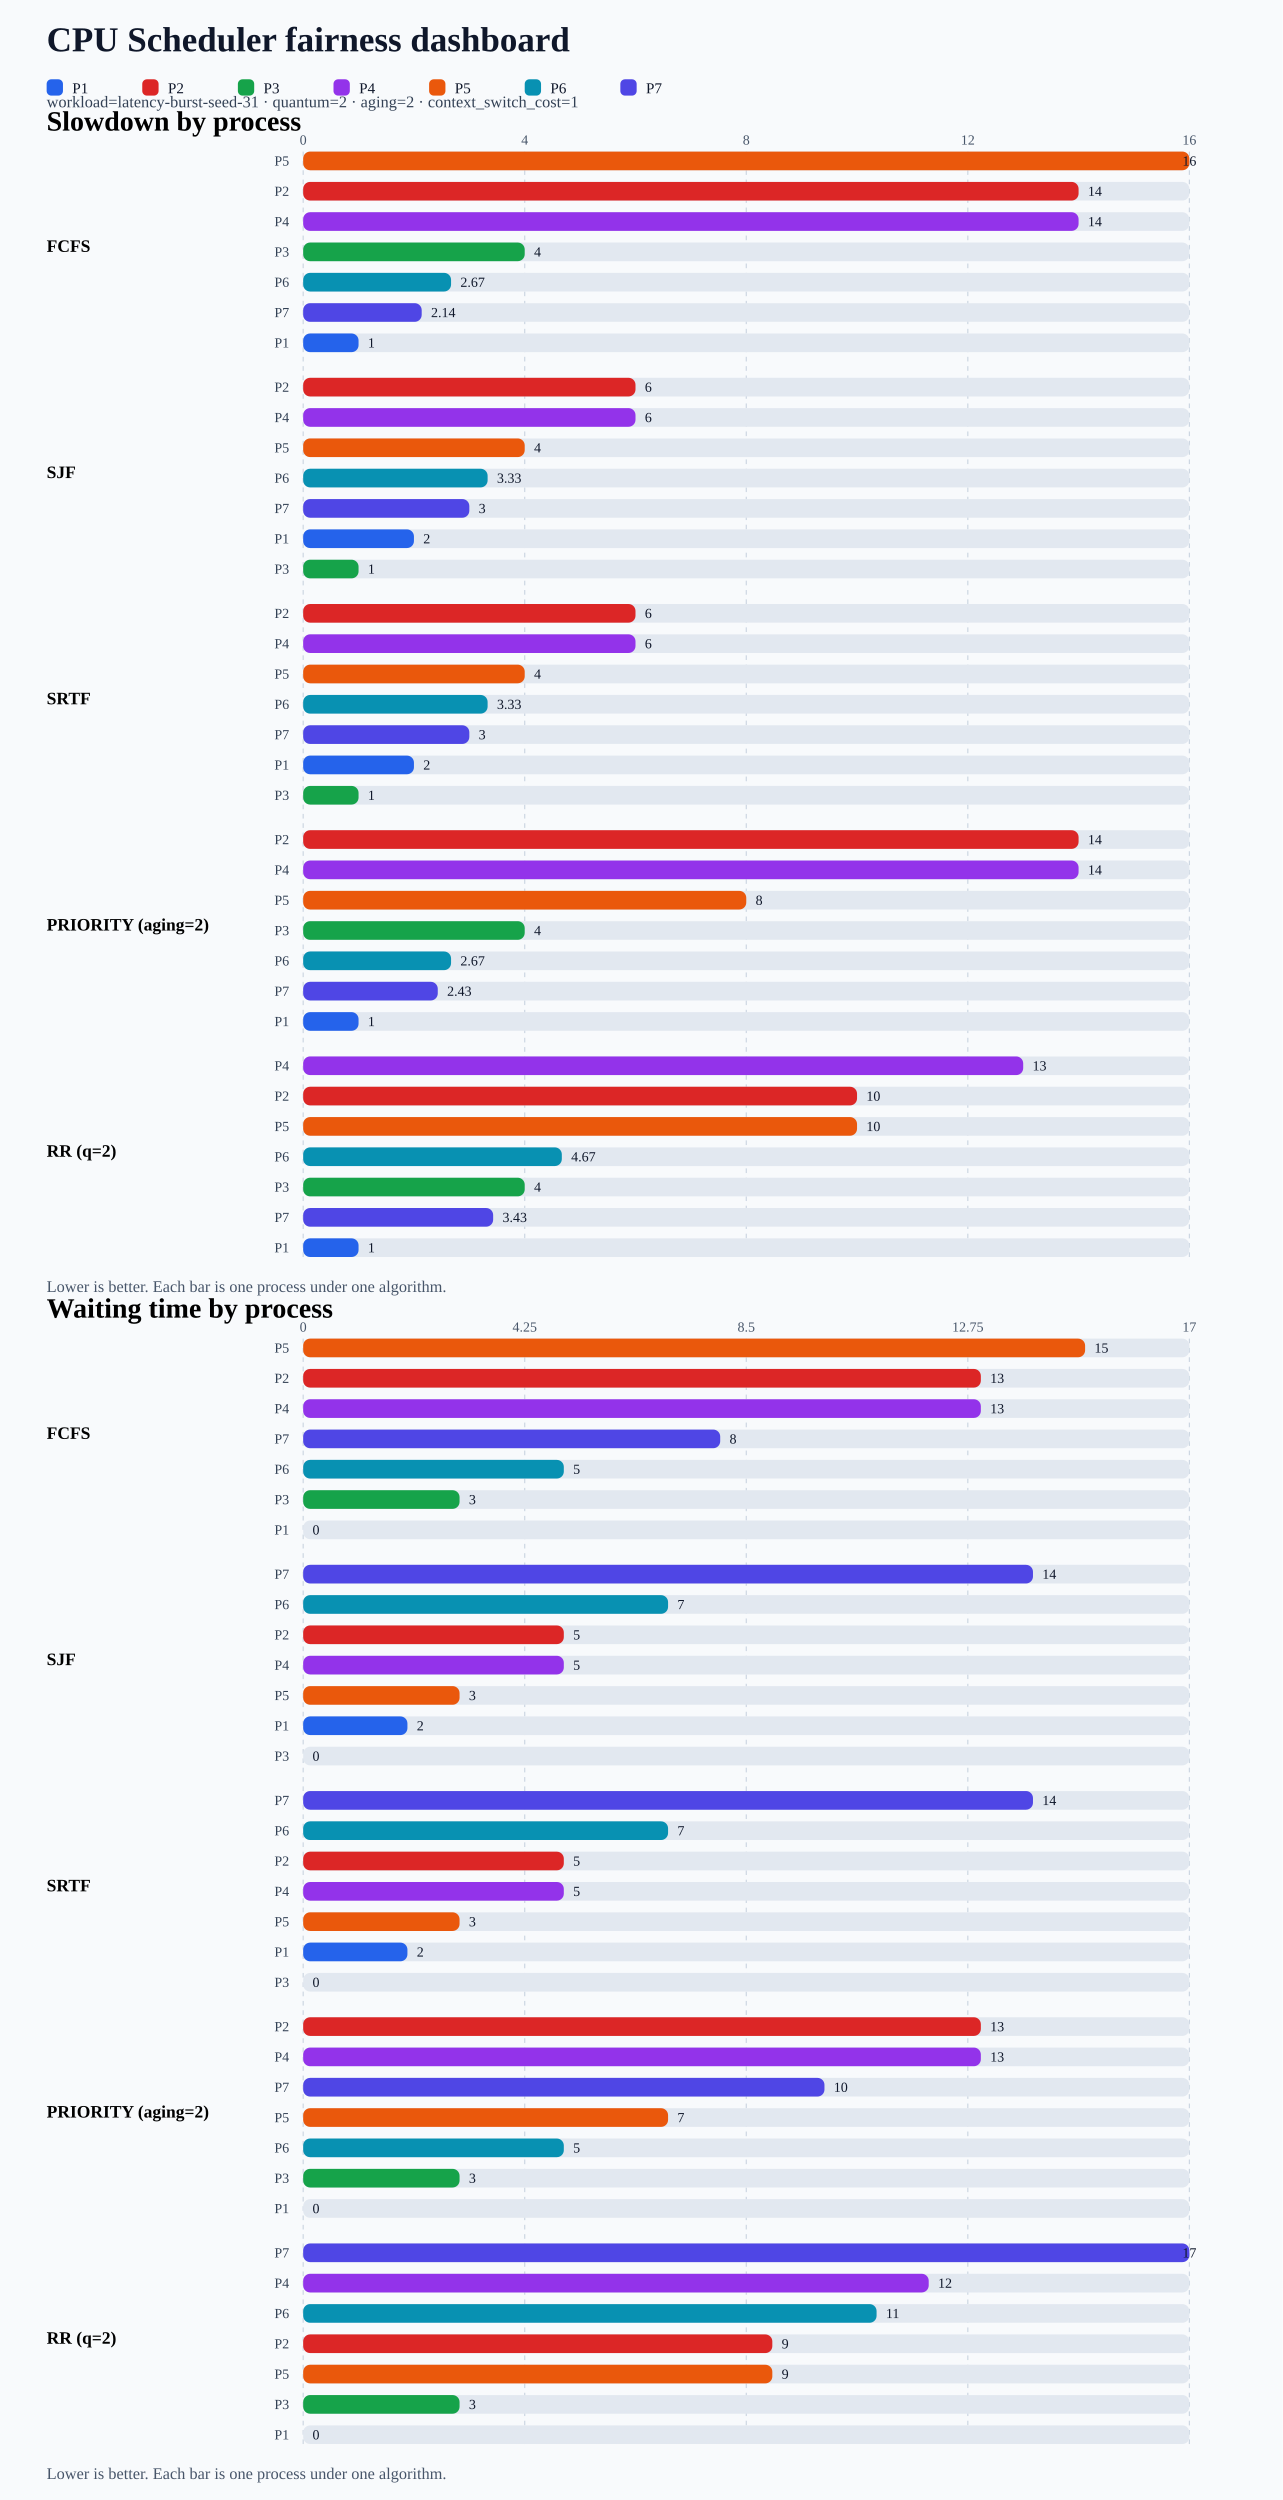
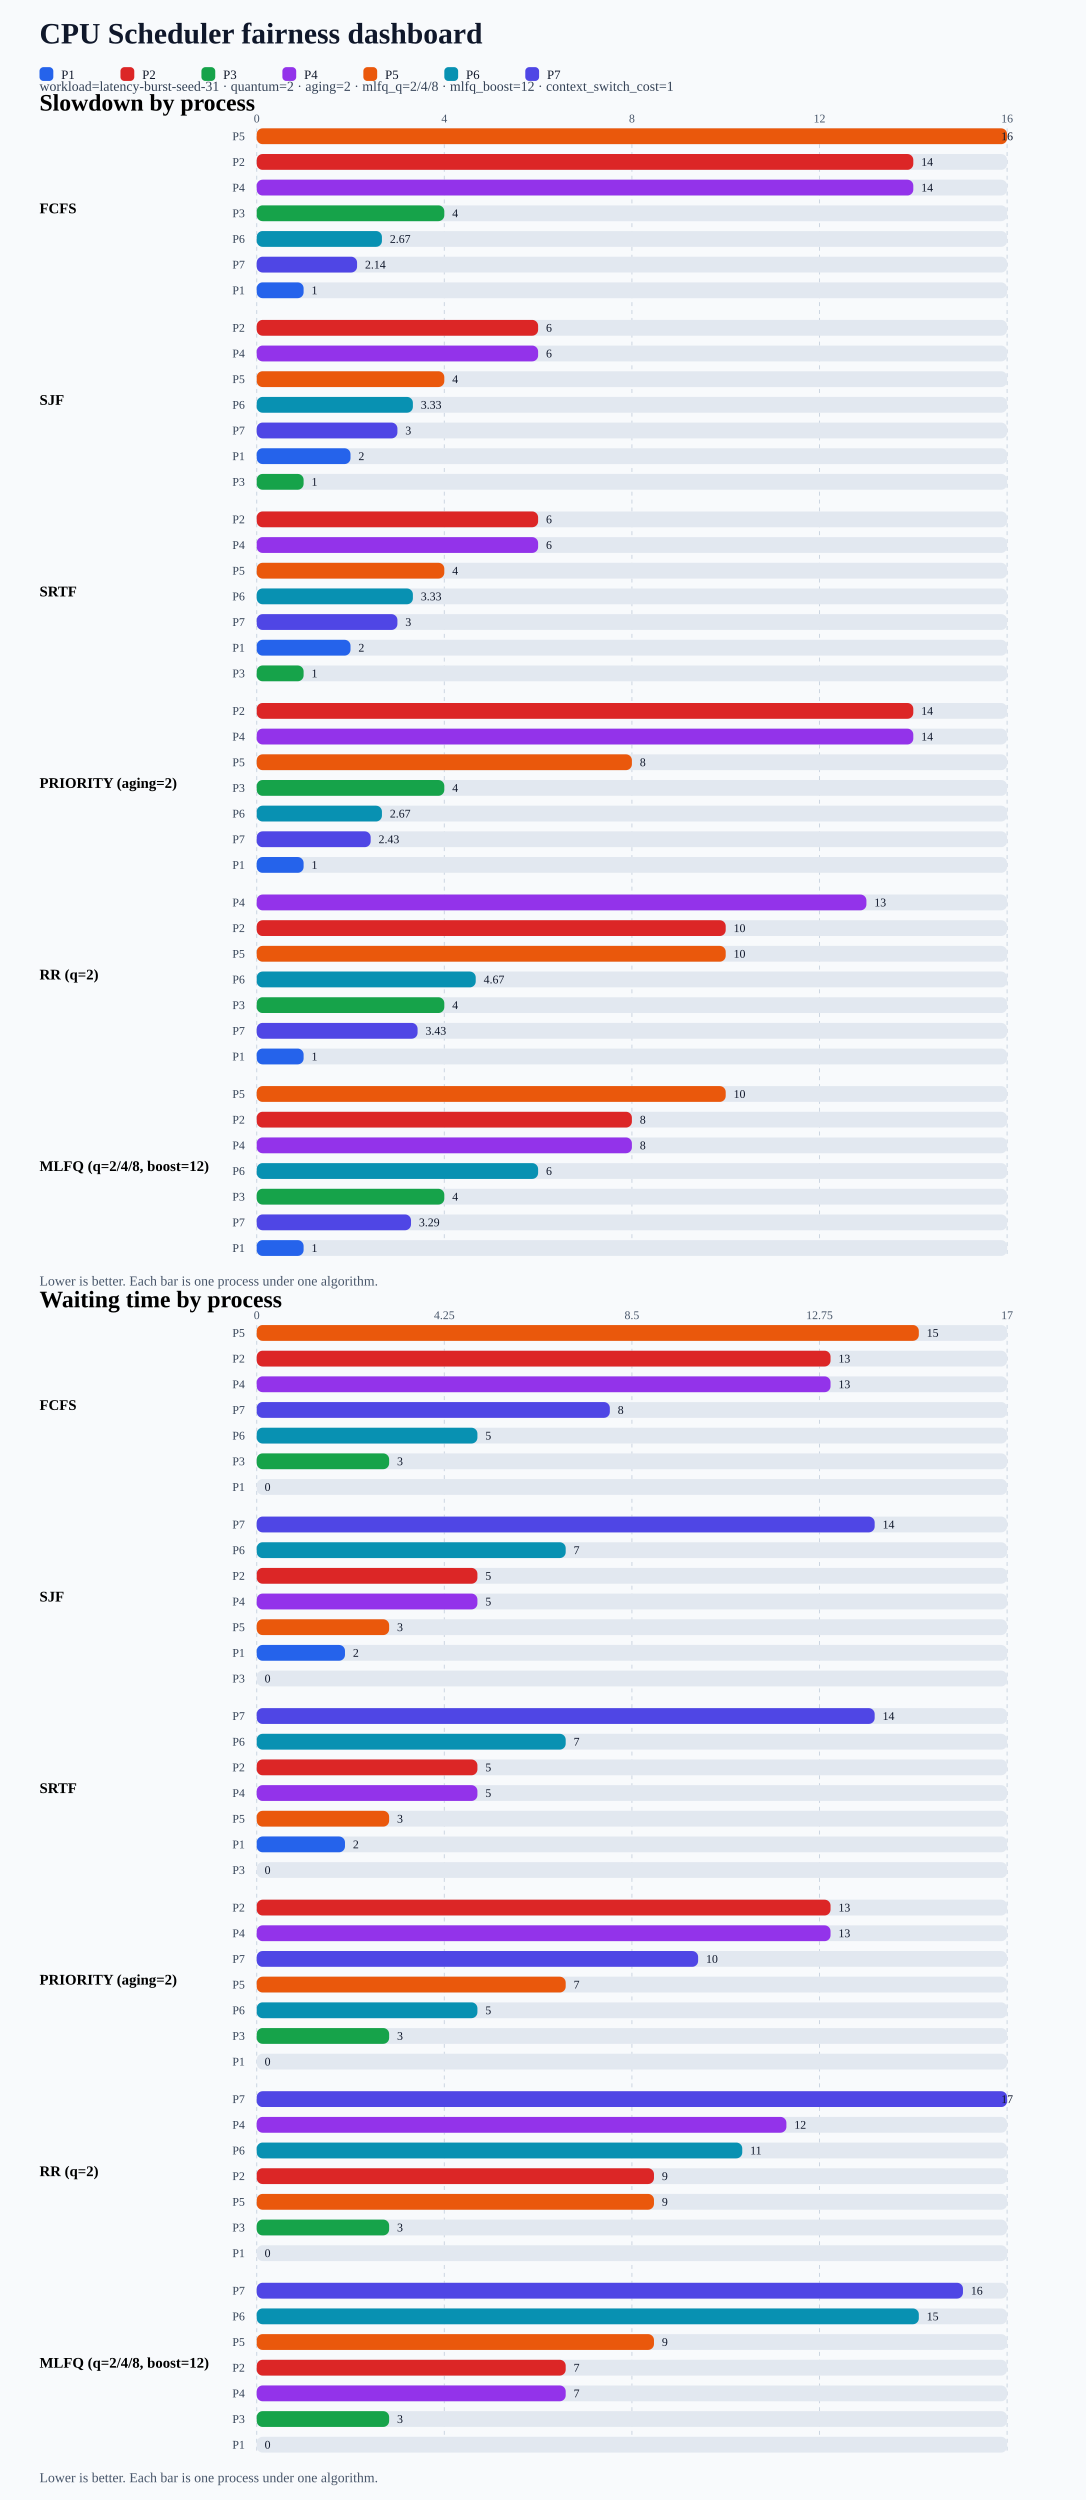
- <svg xmlns="http://www.w3.org/2000/svg" width="1100" height="2144" viewBox="0 0 1100 2144" role="img" aria-labelledby="title desc">
+ <svg xmlns="http://www.w3.org/2000/svg" width="1100" height="2532" viewBox="0 0 1100 2532" role="img" aria-labelledby="title desc">
  <rect width="100%" height="100%" fill="#f8fafc" />
  <text x="40" y="44" font-size="30" font-weight="700" fill="#0f172a">CPU Scheduler fairness dashboard</text>
-   <text x="40" y="92" font-size="14" fill="#334155">workload=latency-burst-seed-31 · quantum=2 · aging=2 · context_switch_cost=1</text>
+   <text x="40" y="92" font-size="14" fill="#334155">workload=latency-burst-seed-31 · quantum=2 · aging=2 · mlfq_q=2/4/8 · mlfq_boost=12 · context_switch_cost=1</text>
  <rect x="40" y="68" width="14" height="14" rx="4" fill="#2563eb" />
  <text x="62" y="80" font-size="13" fill="#0f172a">P1</text>
  <rect x="122" y="68" width="14" height="14" rx="4" fill="#dc2626" />
  <text x="144" y="80" font-size="13" fill="#0f172a">P2</text>
  <rect x="204" y="68" width="14" height="14" rx="4" fill="#16a34a" />
  <text x="226" y="80" font-size="13" fill="#0f172a">P3</text>
  <rect x="286" y="68" width="14" height="14" rx="4" fill="#9333ea" />
  <text x="308" y="80" font-size="13" fill="#0f172a">P4</text>
  <rect x="368" y="68" width="14" height="14" rx="4" fill="#ea580c" />
  <text x="390" y="80" font-size="13" fill="#0f172a">P5</text>
  <rect x="450" y="68" width="14" height="14" rx="4" fill="#0891b2" />
  <text x="472" y="80" font-size="13" fill="#0f172a">P6</text>
  <rect x="532" y="68" width="14" height="14" rx="4" fill="#4f46e5" />
  <text x="554" y="80" font-size="13" fill="#0f172a">P7</text>
  <text x="40" y="112" font-size="24" font-weight="700">Slowdown by process</text>
-   <text x="40" y="1108" font-size="14" fill="#475569">Lower is better. Each bar is one process under one algorithm.</text>
-   <line x1="260.00" y1="130" x2="260.00" y2="1078" stroke="#cbd5e1" stroke-dasharray="4 4" />
+   <text x="40" y="1302" font-size="14" fill="#475569">Lower is better. Each bar is one process under one algorithm.</text>
+   <line x1="260.00" y1="130" x2="260.00" y2="1272" stroke="#cbd5e1" stroke-dasharray="4 4" />
  <text x="260.00" y="124" text-anchor="middle" font-size="12" fill="#475569">0</text>
-   <line x1="450.00" y1="130" x2="450.00" y2="1078" stroke="#cbd5e1" stroke-dasharray="4 4" />
+   <line x1="450.00" y1="130" x2="450.00" y2="1272" stroke="#cbd5e1" stroke-dasharray="4 4" />
  <text x="450.00" y="124" text-anchor="middle" font-size="12" fill="#475569">4</text>
-   <line x1="640.00" y1="130" x2="640.00" y2="1078" stroke="#cbd5e1" stroke-dasharray="4 4" />
+   <line x1="640.00" y1="130" x2="640.00" y2="1272" stroke="#cbd5e1" stroke-dasharray="4 4" />
  <text x="640.00" y="124" text-anchor="middle" font-size="12" fill="#475569">8</text>
-   <line x1="830.00" y1="130" x2="830.00" y2="1078" stroke="#cbd5e1" stroke-dasharray="4 4" />
+   <line x1="830.00" y1="130" x2="830.00" y2="1272" stroke="#cbd5e1" stroke-dasharray="4 4" />
  <text x="830.00" y="124" text-anchor="middle" font-size="12" fill="#475569">12</text>
-   <line x1="1020.00" y1="130" x2="1020.00" y2="1078" stroke="#cbd5e1" stroke-dasharray="4 4" />
+   <line x1="1020.00" y1="130" x2="1020.00" y2="1272" stroke="#cbd5e1" stroke-dasharray="4 4" />
  <text x="1020.00" y="124" text-anchor="middle" font-size="12" fill="#475569">16</text>
  <text x="40" y="216.00" font-size="15" font-weight="700">FCFS</text>
  <text x="248" y="142" text-anchor="end" font-size="12" fill="#334155">P5</text>
  <rect x="260" y="130" width="760" height="16" rx="6" fill="#e2e8f0" />
  <rect x="260" y="130" width="760.00" height="16" rx="6" fill="#ea580c" />
  <text x="1014.00" y="142" font-size="12" fill="#0f172a">16</text>
  <text x="248" y="168" text-anchor="end" font-size="12" fill="#334155">P2</text>
  <rect x="260" y="156" width="760" height="16" rx="6" fill="#e2e8f0" />
  <rect x="260" y="156" width="665.00" height="16" rx="6" fill="#dc2626" />
  <text x="933.00" y="168" font-size="12" fill="#0f172a">14</text>
  <text x="248" y="194" text-anchor="end" font-size="12" fill="#334155">P4</text>
  <rect x="260" y="182" width="760" height="16" rx="6" fill="#e2e8f0" />
  <rect x="260" y="182" width="665.00" height="16" rx="6" fill="#9333ea" />
  <text x="933.00" y="194" font-size="12" fill="#0f172a">14</text>
  <text x="248" y="220" text-anchor="end" font-size="12" fill="#334155">P3</text>
  <rect x="260" y="208" width="760" height="16" rx="6" fill="#e2e8f0" />
  <rect x="260" y="208" width="190.00" height="16" rx="6" fill="#16a34a" />
  <text x="458.00" y="220" font-size="12" fill="#0f172a">4</text>
  <text x="248" y="246" text-anchor="end" font-size="12" fill="#334155">P6</text>
  <rect x="260" y="234" width="760" height="16" rx="6" fill="#e2e8f0" />
  <rect x="260" y="234" width="126.83" height="16" rx="6" fill="#0891b2" />
  <text x="394.82" y="246" font-size="12" fill="#0f172a">2.67</text>
  <text x="248" y="272" text-anchor="end" font-size="12" fill="#334155">P7</text>
  <rect x="260" y="260" width="760" height="16" rx="6" fill="#e2e8f0" />
  <rect x="260" y="260" width="101.65" height="16" rx="6" fill="#4f46e5" />
  <text x="369.65" y="272" font-size="12" fill="#0f172a">2.14</text>
  <text x="248" y="298" text-anchor="end" font-size="12" fill="#334155">P1</text>
  <rect x="260" y="286" width="760" height="16" rx="6" fill="#e2e8f0" />
  <rect x="260" y="286" width="47.50" height="16" rx="6" fill="#2563eb" />
  <text x="315.50" y="298" font-size="12" fill="#0f172a">1</text>
  <text x="40" y="410.00" font-size="15" font-weight="700">SJF</text>
  <text x="248" y="336" text-anchor="end" font-size="12" fill="#334155">P2</text>
  <rect x="260" y="324" width="760" height="16" rx="6" fill="#e2e8f0" />
  <rect x="260" y="324" width="285.00" height="16" rx="6" fill="#dc2626" />
  <text x="553.00" y="336" font-size="12" fill="#0f172a">6</text>
  <text x="248" y="362" text-anchor="end" font-size="12" fill="#334155">P4</text>
  <rect x="260" y="350" width="760" height="16" rx="6" fill="#e2e8f0" />
  <rect x="260" y="350" width="285.00" height="16" rx="6" fill="#9333ea" />
  <text x="553.00" y="362" font-size="12" fill="#0f172a">6</text>
  <text x="248" y="388" text-anchor="end" font-size="12" fill="#334155">P5</text>
  <rect x="260" y="376" width="760" height="16" rx="6" fill="#e2e8f0" />
  <rect x="260" y="376" width="190.00" height="16" rx="6" fill="#ea580c" />
  <text x="458.00" y="388" font-size="12" fill="#0f172a">4</text>
  <text x="248" y="414" text-anchor="end" font-size="12" fill="#334155">P6</text>
  <rect x="260" y="402" width="760" height="16" rx="6" fill="#e2e8f0" />
  <rect x="260" y="402" width="158.18" height="16" rx="6" fill="#0891b2" />
  <text x="426.18" y="414" font-size="12" fill="#0f172a">3.33</text>
  <text x="248" y="440" text-anchor="end" font-size="12" fill="#334155">P7</text>
  <rect x="260" y="428" width="760" height="16" rx="6" fill="#e2e8f0" />
  <rect x="260" y="428" width="142.50" height="16" rx="6" fill="#4f46e5" />
  <text x="410.50" y="440" font-size="12" fill="#0f172a">3</text>
  <text x="248" y="466" text-anchor="end" font-size="12" fill="#334155">P1</text>
  <rect x="260" y="454" width="760" height="16" rx="6" fill="#e2e8f0" />
  <rect x="260" y="454" width="95.00" height="16" rx="6" fill="#2563eb" />
  <text x="363.00" y="466" font-size="12" fill="#0f172a">2</text>
  <text x="248" y="492" text-anchor="end" font-size="12" fill="#334155">P3</text>
  <rect x="260" y="480" width="760" height="16" rx="6" fill="#e2e8f0" />
  <rect x="260" y="480" width="47.50" height="16" rx="6" fill="#16a34a" />
  <text x="315.50" y="492" font-size="12" fill="#0f172a">1</text>
  <text x="40" y="604.00" font-size="15" font-weight="700">SRTF</text>
  <text x="248" y="530" text-anchor="end" font-size="12" fill="#334155">P2</text>
  <rect x="260" y="518" width="760" height="16" rx="6" fill="#e2e8f0" />
  <rect x="260" y="518" width="285.00" height="16" rx="6" fill="#dc2626" />
  <text x="553.00" y="530" font-size="12" fill="#0f172a">6</text>
  <text x="248" y="556" text-anchor="end" font-size="12" fill="#334155">P4</text>
  <rect x="260" y="544" width="760" height="16" rx="6" fill="#e2e8f0" />
  <rect x="260" y="544" width="285.00" height="16" rx="6" fill="#9333ea" />
  <text x="553.00" y="556" font-size="12" fill="#0f172a">6</text>
  <text x="248" y="582" text-anchor="end" font-size="12" fill="#334155">P5</text>
  <rect x="260" y="570" width="760" height="16" rx="6" fill="#e2e8f0" />
  <rect x="260" y="570" width="190.00" height="16" rx="6" fill="#ea580c" />
  <text x="458.00" y="582" font-size="12" fill="#0f172a">4</text>
  <text x="248" y="608" text-anchor="end" font-size="12" fill="#334155">P6</text>
  <rect x="260" y="596" width="760" height="16" rx="6" fill="#e2e8f0" />
  <rect x="260" y="596" width="158.18" height="16" rx="6" fill="#0891b2" />
  <text x="426.18" y="608" font-size="12" fill="#0f172a">3.33</text>
  <text x="248" y="634" text-anchor="end" font-size="12" fill="#334155">P7</text>
  <rect x="260" y="622" width="760" height="16" rx="6" fill="#e2e8f0" />
  <rect x="260" y="622" width="142.50" height="16" rx="6" fill="#4f46e5" />
  <text x="410.50" y="634" font-size="12" fill="#0f172a">3</text>
  <text x="248" y="660" text-anchor="end" font-size="12" fill="#334155">P1</text>
  <rect x="260" y="648" width="760" height="16" rx="6" fill="#e2e8f0" />
  <rect x="260" y="648" width="95.00" height="16" rx="6" fill="#2563eb" />
  <text x="363.00" y="660" font-size="12" fill="#0f172a">2</text>
  <text x="248" y="686" text-anchor="end" font-size="12" fill="#334155">P3</text>
  <rect x="260" y="674" width="760" height="16" rx="6" fill="#e2e8f0" />
  <rect x="260" y="674" width="47.50" height="16" rx="6" fill="#16a34a" />
  <text x="315.50" y="686" font-size="12" fill="#0f172a">1</text>
  <text x="40" y="798.00" font-size="15" font-weight="700">PRIORITY (aging=2)</text>
  <text x="248" y="724" text-anchor="end" font-size="12" fill="#334155">P2</text>
  <rect x="260" y="712" width="760" height="16" rx="6" fill="#e2e8f0" />
  <rect x="260" y="712" width="665.00" height="16" rx="6" fill="#dc2626" />
  <text x="933.00" y="724" font-size="12" fill="#0f172a">14</text>
  <text x="248" y="750" text-anchor="end" font-size="12" fill="#334155">P4</text>
  <rect x="260" y="738" width="760" height="16" rx="6" fill="#e2e8f0" />
  <rect x="260" y="738" width="665.00" height="16" rx="6" fill="#9333ea" />
  <text x="933.00" y="750" font-size="12" fill="#0f172a">14</text>
  <text x="248" y="776" text-anchor="end" font-size="12" fill="#334155">P5</text>
  <rect x="260" y="764" width="760" height="16" rx="6" fill="#e2e8f0" />
  <rect x="260" y="764" width="380.00" height="16" rx="6" fill="#ea580c" />
  <text x="648.00" y="776" font-size="12" fill="#0f172a">8</text>
  <text x="248" y="802" text-anchor="end" font-size="12" fill="#334155">P3</text>
  <rect x="260" y="790" width="760" height="16" rx="6" fill="#e2e8f0" />
  <rect x="260" y="790" width="190.00" height="16" rx="6" fill="#16a34a" />
  <text x="458.00" y="802" font-size="12" fill="#0f172a">4</text>
  <text x="248" y="828" text-anchor="end" font-size="12" fill="#334155">P6</text>
  <rect x="260" y="816" width="760" height="16" rx="6" fill="#e2e8f0" />
  <rect x="260" y="816" width="126.83" height="16" rx="6" fill="#0891b2" />
  <text x="394.82" y="828" font-size="12" fill="#0f172a">2.67</text>
  <text x="248" y="854" text-anchor="end" font-size="12" fill="#334155">P7</text>
  <rect x="260" y="842" width="760" height="16" rx="6" fill="#e2e8f0" />
  <rect x="260" y="842" width="115.43" height="16" rx="6" fill="#4f46e5" />
  <text x="383.43" y="854" font-size="12" fill="#0f172a">2.43</text>
  <text x="248" y="880" text-anchor="end" font-size="12" fill="#334155">P1</text>
  <rect x="260" y="868" width="760" height="16" rx="6" fill="#e2e8f0" />
  <rect x="260" y="868" width="47.50" height="16" rx="6" fill="#2563eb" />
  <text x="315.50" y="880" font-size="12" fill="#0f172a">1</text>
  <text x="40" y="992.00" font-size="15" font-weight="700">RR (q=2)</text>
  <text x="248" y="918" text-anchor="end" font-size="12" fill="#334155">P4</text>
  <rect x="260" y="906" width="760" height="16" rx="6" fill="#e2e8f0" />
  <rect x="260" y="906" width="617.50" height="16" rx="6" fill="#9333ea" />
  <text x="885.50" y="918" font-size="12" fill="#0f172a">13</text>
  <text x="248" y="944" text-anchor="end" font-size="12" fill="#334155">P2</text>
  <rect x="260" y="932" width="760" height="16" rx="6" fill="#e2e8f0" />
  <rect x="260" y="932" width="475.00" height="16" rx="6" fill="#dc2626" />
  <text x="743.00" y="944" font-size="12" fill="#0f172a">10</text>
  <text x="248" y="970" text-anchor="end" font-size="12" fill="#334155">P5</text>
  <rect x="260" y="958" width="760" height="16" rx="6" fill="#e2e8f0" />
  <rect x="260" y="958" width="475.00" height="16" rx="6" fill="#ea580c" />
  <text x="743.00" y="970" font-size="12" fill="#0f172a">10</text>
  <text x="248" y="996" text-anchor="end" font-size="12" fill="#334155">P6</text>
  <rect x="260" y="984" width="760" height="16" rx="6" fill="#e2e8f0" />
  <rect x="260" y="984" width="221.82" height="16" rx="6" fill="#0891b2" />
  <text x="489.82" y="996" font-size="12" fill="#0f172a">4.67</text>
  <text x="248" y="1022" text-anchor="end" font-size="12" fill="#334155">P3</text>
  <rect x="260" y="1010" width="760" height="16" rx="6" fill="#e2e8f0" />
  <rect x="260" y="1010" width="190.00" height="16" rx="6" fill="#16a34a" />
  <text x="458.00" y="1022" font-size="12" fill="#0f172a">4</text>
  <text x="248" y="1048" text-anchor="end" font-size="12" fill="#334155">P7</text>
  <rect x="260" y="1036" width="760" height="16" rx="6" fill="#e2e8f0" />
  <rect x="260" y="1036" width="162.93" height="16" rx="6" fill="#4f46e5" />
  <text x="430.93" y="1048" font-size="12" fill="#0f172a">3.43</text>
  <text x="248" y="1074" text-anchor="end" font-size="12" fill="#334155">P1</text>
  <rect x="260" y="1062" width="760" height="16" rx="6" fill="#e2e8f0" />
  <rect x="260" y="1062" width="47.50" height="16" rx="6" fill="#2563eb" />
  <text x="315.50" y="1074" font-size="12" fill="#0f172a">1</text>
-   <text x="40" y="1130" font-size="24" font-weight="700">Waiting time by process</text>
-   <text x="40" y="2126" font-size="14" fill="#475569">Lower is better. Each bar is one process under one algorithm.</text>
-   <line x1="260.00" y1="1148" x2="260.00" y2="2096" stroke="#cbd5e1" stroke-dasharray="4 4" />
-   <text x="260.00" y="1142" text-anchor="middle" font-size="12" fill="#475569">0</text>
-   <line x1="450.00" y1="1148" x2="450.00" y2="2096" stroke="#cbd5e1" stroke-dasharray="4 4" />
-   <text x="450.00" y="1142" text-anchor="middle" font-size="12" fill="#475569">4.25</text>
-   <line x1="640.00" y1="1148" x2="640.00" y2="2096" stroke="#cbd5e1" stroke-dasharray="4 4" />
-   <text x="640.00" y="1142" text-anchor="middle" font-size="12" fill="#475569">8.5</text>
-   <line x1="830.00" y1="1148" x2="830.00" y2="2096" stroke="#cbd5e1" stroke-dasharray="4 4" />
-   <text x="830.00" y="1142" text-anchor="middle" font-size="12" fill="#475569">12.75</text>
-   <line x1="1020.00" y1="1148" x2="1020.00" y2="2096" stroke="#cbd5e1" stroke-dasharray="4 4" />
-   <text x="1020.00" y="1142" text-anchor="middle" font-size="12" fill="#475569">17</text>
-   <text x="40" y="1234.00" font-size="15" font-weight="700">FCFS</text>
-   <text x="248" y="1160" text-anchor="end" font-size="12" fill="#334155">P5</text>
-   <rect x="260" y="1148" width="760" height="16" rx="6" fill="#e2e8f0" />
-   <rect x="260" y="1148" width="670.59" height="16" rx="6" fill="#ea580c" />
-   <text x="938.59" y="1160" font-size="12" fill="#0f172a">15</text>
-   <text x="248" y="1186" text-anchor="end" font-size="12" fill="#334155">P2</text>
-   <rect x="260" y="1174" width="760" height="16" rx="6" fill="#e2e8f0" />
-   <rect x="260" y="1174" width="581.18" height="16" rx="6" fill="#dc2626" />
-   <text x="849.18" y="1186" font-size="12" fill="#0f172a">13</text>
-   <text x="248" y="1212" text-anchor="end" font-size="12" fill="#334155">P4</text>
-   <rect x="260" y="1200" width="760" height="16" rx="6" fill="#e2e8f0" />
-   <rect x="260" y="1200" width="581.18" height="16" rx="6" fill="#9333ea" />
-   <text x="849.18" y="1212" font-size="12" fill="#0f172a">13</text>
-   <text x="248" y="1238" text-anchor="end" font-size="12" fill="#334155">P7</text>
-   <rect x="260" y="1226" width="760" height="16" rx="6" fill="#e2e8f0" />
-   <rect x="260" y="1226" width="357.65" height="16" rx="6" fill="#4f46e5" />
-   <text x="625.65" y="1238" font-size="12" fill="#0f172a">8</text>
-   <text x="248" y="1264" text-anchor="end" font-size="12" fill="#334155">P6</text>
-   <rect x="260" y="1252" width="760" height="16" rx="6" fill="#e2e8f0" />
-   <rect x="260" y="1252" width="223.53" height="16" rx="6" fill="#0891b2" />
-   <text x="491.53" y="1264" font-size="12" fill="#0f172a">5</text>
-   <text x="248" y="1290" text-anchor="end" font-size="12" fill="#334155">P3</text>
-   <rect x="260" y="1278" width="760" height="16" rx="6" fill="#e2e8f0" />
-   <rect x="260" y="1278" width="134.12" height="16" rx="6" fill="#16a34a" />
-   <text x="402.12" y="1290" font-size="12" fill="#0f172a">3</text>
-   <text x="248" y="1316" text-anchor="end" font-size="12" fill="#334155">P1</text>
-   <rect x="260" y="1304" width="760" height="16" rx="6" fill="#e2e8f0" />
-   <rect x="260" y="1304" width="0.00" height="16" rx="6" fill="#2563eb" />
-   <text x="268.00" y="1316" font-size="12" fill="#0f172a">0</text>
-   <text x="40" y="1428.00" font-size="15" font-weight="700">SJF</text>
-   <text x="248" y="1354" text-anchor="end" font-size="12" fill="#334155">P7</text>
+   <text x="40" y="1186.00" font-size="15" font-weight="700">MLFQ (q=2/4/8, boost=12)</text>
+   <text x="248" y="1112" text-anchor="end" font-size="12" fill="#334155">P5</text>
+   <rect x="260" y="1100" width="760" height="16" rx="6" fill="#e2e8f0" />
+   <rect x="260" y="1100" width="475.00" height="16" rx="6" fill="#ea580c" />
+   <text x="743.00" y="1112" font-size="12" fill="#0f172a">10</text>
+   <text x="248" y="1138" text-anchor="end" font-size="12" fill="#334155">P2</text>
+   <rect x="260" y="1126" width="760" height="16" rx="6" fill="#e2e8f0" />
+   <rect x="260" y="1126" width="380.00" height="16" rx="6" fill="#dc2626" />
+   <text x="648.00" y="1138" font-size="12" fill="#0f172a">8</text>
+   <text x="248" y="1164" text-anchor="end" font-size="12" fill="#334155">P4</text>
+   <rect x="260" y="1152" width="760" height="16" rx="6" fill="#e2e8f0" />
+   <rect x="260" y="1152" width="380.00" height="16" rx="6" fill="#9333ea" />
+   <text x="648.00" y="1164" font-size="12" fill="#0f172a">8</text>
+   <text x="248" y="1190" text-anchor="end" font-size="12" fill="#334155">P6</text>
+   <rect x="260" y="1178" width="760" height="16" rx="6" fill="#e2e8f0" />
+   <rect x="260" y="1178" width="285.00" height="16" rx="6" fill="#0891b2" />
+   <text x="553.00" y="1190" font-size="12" fill="#0f172a">6</text>
+   <text x="248" y="1216" text-anchor="end" font-size="12" fill="#334155">P3</text>
+   <rect x="260" y="1204" width="760" height="16" rx="6" fill="#e2e8f0" />
+   <rect x="260" y="1204" width="190.00" height="16" rx="6" fill="#16a34a" />
+   <text x="458.00" y="1216" font-size="12" fill="#0f172a">4</text>
+   <text x="248" y="1242" text-anchor="end" font-size="12" fill="#334155">P7</text>
+   <rect x="260" y="1230" width="760" height="16" rx="6" fill="#e2e8f0" />
+   <rect x="260" y="1230" width="156.28" height="16" rx="6" fill="#4f46e5" />
+   <text x="424.27" y="1242" font-size="12" fill="#0f172a">3.29</text>
+   <text x="248" y="1268" text-anchor="end" font-size="12" fill="#334155">P1</text>
+   <rect x="260" y="1256" width="760" height="16" rx="6" fill="#e2e8f0" />
+   <rect x="260" y="1256" width="47.50" height="16" rx="6" fill="#2563eb" />
+   <text x="315.50" y="1268" font-size="12" fill="#0f172a">1</text>
+   <text x="40" y="1324" font-size="24" font-weight="700">Waiting time by process</text>
+   <text x="40" y="2514" font-size="14" fill="#475569">Lower is better. Each bar is one process under one algorithm.</text>
+   <line x1="260.00" y1="1342" x2="260.00" y2="2484" stroke="#cbd5e1" stroke-dasharray="4 4" />
+   <text x="260.00" y="1336" text-anchor="middle" font-size="12" fill="#475569">0</text>
+   <line x1="450.00" y1="1342" x2="450.00" y2="2484" stroke="#cbd5e1" stroke-dasharray="4 4" />
+   <text x="450.00" y="1336" text-anchor="middle" font-size="12" fill="#475569">4.25</text>
+   <line x1="640.00" y1="1342" x2="640.00" y2="2484" stroke="#cbd5e1" stroke-dasharray="4 4" />
+   <text x="640.00" y="1336" text-anchor="middle" font-size="12" fill="#475569">8.5</text>
+   <line x1="830.00" y1="1342" x2="830.00" y2="2484" stroke="#cbd5e1" stroke-dasharray="4 4" />
+   <text x="830.00" y="1336" text-anchor="middle" font-size="12" fill="#475569">12.75</text>
+   <line x1="1020.00" y1="1342" x2="1020.00" y2="2484" stroke="#cbd5e1" stroke-dasharray="4 4" />
+   <text x="1020.00" y="1336" text-anchor="middle" font-size="12" fill="#475569">17</text>
+   <text x="40" y="1428.00" font-size="15" font-weight="700">FCFS</text>
+   <text x="248" y="1354" text-anchor="end" font-size="12" fill="#334155">P5</text>
  <rect x="260" y="1342" width="760" height="16" rx="6" fill="#e2e8f0" />
-   <rect x="260" y="1342" width="625.88" height="16" rx="6" fill="#4f46e5" />
-   <text x="893.88" y="1354" font-size="12" fill="#0f172a">14</text>
-   <text x="248" y="1380" text-anchor="end" font-size="12" fill="#334155">P6</text>
+   <rect x="260" y="1342" width="670.59" height="16" rx="6" fill="#ea580c" />
+   <text x="938.59" y="1354" font-size="12" fill="#0f172a">15</text>
+   <text x="248" y="1380" text-anchor="end" font-size="12" fill="#334155">P2</text>
  <rect x="260" y="1368" width="760" height="16" rx="6" fill="#e2e8f0" />
-   <rect x="260" y="1368" width="312.94" height="16" rx="6" fill="#0891b2" />
-   <text x="580.94" y="1380" font-size="12" fill="#0f172a">7</text>
-   <text x="248" y="1406" text-anchor="end" font-size="12" fill="#334155">P2</text>
+   <rect x="260" y="1368" width="581.18" height="16" rx="6" fill="#dc2626" />
+   <text x="849.18" y="1380" font-size="12" fill="#0f172a">13</text>
+   <text x="248" y="1406" text-anchor="end" font-size="12" fill="#334155">P4</text>
  <rect x="260" y="1394" width="760" height="16" rx="6" fill="#e2e8f0" />
-   <rect x="260" y="1394" width="223.53" height="16" rx="6" fill="#dc2626" />
-   <text x="491.53" y="1406" font-size="12" fill="#0f172a">5</text>
-   <text x="248" y="1432" text-anchor="end" font-size="12" fill="#334155">P4</text>
+   <rect x="260" y="1394" width="581.18" height="16" rx="6" fill="#9333ea" />
+   <text x="849.18" y="1406" font-size="12" fill="#0f172a">13</text>
+   <text x="248" y="1432" text-anchor="end" font-size="12" fill="#334155">P7</text>
  <rect x="260" y="1420" width="760" height="16" rx="6" fill="#e2e8f0" />
-   <rect x="260" y="1420" width="223.53" height="16" rx="6" fill="#9333ea" />
-   <text x="491.53" y="1432" font-size="12" fill="#0f172a">5</text>
-   <text x="248" y="1458" text-anchor="end" font-size="12" fill="#334155">P5</text>
+   <rect x="260" y="1420" width="357.65" height="16" rx="6" fill="#4f46e5" />
+   <text x="625.65" y="1432" font-size="12" fill="#0f172a">8</text>
+   <text x="248" y="1458" text-anchor="end" font-size="12" fill="#334155">P6</text>
  <rect x="260" y="1446" width="760" height="16" rx="6" fill="#e2e8f0" />
-   <rect x="260" y="1446" width="134.12" height="16" rx="6" fill="#ea580c" />
-   <text x="402.12" y="1458" font-size="12" fill="#0f172a">3</text>
-   <text x="248" y="1484" text-anchor="end" font-size="12" fill="#334155">P1</text>
+   <rect x="260" y="1446" width="223.53" height="16" rx="6" fill="#0891b2" />
+   <text x="491.53" y="1458" font-size="12" fill="#0f172a">5</text>
+   <text x="248" y="1484" text-anchor="end" font-size="12" fill="#334155">P3</text>
  <rect x="260" y="1472" width="760" height="16" rx="6" fill="#e2e8f0" />
-   <rect x="260" y="1472" width="89.41" height="16" rx="6" fill="#2563eb" />
-   <text x="357.41" y="1484" font-size="12" fill="#0f172a">2</text>
-   <text x="248" y="1510" text-anchor="end" font-size="12" fill="#334155">P3</text>
+   <rect x="260" y="1472" width="134.12" height="16" rx="6" fill="#16a34a" />
+   <text x="402.12" y="1484" font-size="12" fill="#0f172a">3</text>
+   <text x="248" y="1510" text-anchor="end" font-size="12" fill="#334155">P1</text>
  <rect x="260" y="1498" width="760" height="16" rx="6" fill="#e2e8f0" />
-   <rect x="260" y="1498" width="0.00" height="16" rx="6" fill="#16a34a" />
+   <rect x="260" y="1498" width="0.00" height="16" rx="6" fill="#2563eb" />
  <text x="268.00" y="1510" font-size="12" fill="#0f172a">0</text>
-   <text x="40" y="1622.00" font-size="15" font-weight="700">SRTF</text>
+   <text x="40" y="1622.00" font-size="15" font-weight="700">SJF</text>
  <text x="248" y="1548" text-anchor="end" font-size="12" fill="#334155">P7</text>
  <rect x="260" y="1536" width="760" height="16" rx="6" fill="#e2e8f0" />
  <rect x="260" y="1536" width="625.88" height="16" rx="6" fill="#4f46e5" />
  <text x="893.88" y="1548" font-size="12" fill="#0f172a">14</text>
  <text x="248" y="1574" text-anchor="end" font-size="12" fill="#334155">P6</text>
  <rect x="260" y="1562" width="760" height="16" rx="6" fill="#e2e8f0" />
  <rect x="260" y="1562" width="312.94" height="16" rx="6" fill="#0891b2" />
  <text x="580.94" y="1574" font-size="12" fill="#0f172a">7</text>
  <text x="248" y="1600" text-anchor="end" font-size="12" fill="#334155">P2</text>
  <rect x="260" y="1588" width="760" height="16" rx="6" fill="#e2e8f0" />
  <rect x="260" y="1588" width="223.53" height="16" rx="6" fill="#dc2626" />
  <text x="491.53" y="1600" font-size="12" fill="#0f172a">5</text>
  <text x="248" y="1626" text-anchor="end" font-size="12" fill="#334155">P4</text>
  <rect x="260" y="1614" width="760" height="16" rx="6" fill="#e2e8f0" />
  <rect x="260" y="1614" width="223.53" height="16" rx="6" fill="#9333ea" />
  <text x="491.53" y="1626" font-size="12" fill="#0f172a">5</text>
  <text x="248" y="1652" text-anchor="end" font-size="12" fill="#334155">P5</text>
  <rect x="260" y="1640" width="760" height="16" rx="6" fill="#e2e8f0" />
  <rect x="260" y="1640" width="134.12" height="16" rx="6" fill="#ea580c" />
  <text x="402.12" y="1652" font-size="12" fill="#0f172a">3</text>
  <text x="248" y="1678" text-anchor="end" font-size="12" fill="#334155">P1</text>
  <rect x="260" y="1666" width="760" height="16" rx="6" fill="#e2e8f0" />
  <rect x="260" y="1666" width="89.41" height="16" rx="6" fill="#2563eb" />
  <text x="357.41" y="1678" font-size="12" fill="#0f172a">2</text>
  <text x="248" y="1704" text-anchor="end" font-size="12" fill="#334155">P3</text>
  <rect x="260" y="1692" width="760" height="16" rx="6" fill="#e2e8f0" />
  <rect x="260" y="1692" width="0.00" height="16" rx="6" fill="#16a34a" />
  <text x="268.00" y="1704" font-size="12" fill="#0f172a">0</text>
-   <text x="40" y="1816.00" font-size="15" font-weight="700">PRIORITY (aging=2)</text>
-   <text x="248" y="1742" text-anchor="end" font-size="12" fill="#334155">P2</text>
+   <text x="40" y="1816.00" font-size="15" font-weight="700">SRTF</text>
+   <text x="248" y="1742" text-anchor="end" font-size="12" fill="#334155">P7</text>
  <rect x="260" y="1730" width="760" height="16" rx="6" fill="#e2e8f0" />
-   <rect x="260" y="1730" width="581.18" height="16" rx="6" fill="#dc2626" />
-   <text x="849.18" y="1742" font-size="12" fill="#0f172a">13</text>
-   <text x="248" y="1768" text-anchor="end" font-size="12" fill="#334155">P4</text>
+   <rect x="260" y="1730" width="625.88" height="16" rx="6" fill="#4f46e5" />
+   <text x="893.88" y="1742" font-size="12" fill="#0f172a">14</text>
+   <text x="248" y="1768" text-anchor="end" font-size="12" fill="#334155">P6</text>
  <rect x="260" y="1756" width="760" height="16" rx="6" fill="#e2e8f0" />
-   <rect x="260" y="1756" width="581.18" height="16" rx="6" fill="#9333ea" />
-   <text x="849.18" y="1768" font-size="12" fill="#0f172a">13</text>
-   <text x="248" y="1794" text-anchor="end" font-size="12" fill="#334155">P7</text>
+   <rect x="260" y="1756" width="312.94" height="16" rx="6" fill="#0891b2" />
+   <text x="580.94" y="1768" font-size="12" fill="#0f172a">7</text>
+   <text x="248" y="1794" text-anchor="end" font-size="12" fill="#334155">P2</text>
  <rect x="260" y="1782" width="760" height="16" rx="6" fill="#e2e8f0" />
-   <rect x="260" y="1782" width="447.06" height="16" rx="6" fill="#4f46e5" />
-   <text x="715.06" y="1794" font-size="12" fill="#0f172a">10</text>
-   <text x="248" y="1820" text-anchor="end" font-size="12" fill="#334155">P5</text>
+   <rect x="260" y="1782" width="223.53" height="16" rx="6" fill="#dc2626" />
+   <text x="491.53" y="1794" font-size="12" fill="#0f172a">5</text>
+   <text x="248" y="1820" text-anchor="end" font-size="12" fill="#334155">P4</text>
  <rect x="260" y="1808" width="760" height="16" rx="6" fill="#e2e8f0" />
-   <rect x="260" y="1808" width="312.94" height="16" rx="6" fill="#ea580c" />
-   <text x="580.94" y="1820" font-size="12" fill="#0f172a">7</text>
-   <text x="248" y="1846" text-anchor="end" font-size="12" fill="#334155">P6</text>
+   <rect x="260" y="1808" width="223.53" height="16" rx="6" fill="#9333ea" />
+   <text x="491.53" y="1820" font-size="12" fill="#0f172a">5</text>
+   <text x="248" y="1846" text-anchor="end" font-size="12" fill="#334155">P5</text>
  <rect x="260" y="1834" width="760" height="16" rx="6" fill="#e2e8f0" />
-   <rect x="260" y="1834" width="223.53" height="16" rx="6" fill="#0891b2" />
-   <text x="491.53" y="1846" font-size="12" fill="#0f172a">5</text>
-   <text x="248" y="1872" text-anchor="end" font-size="12" fill="#334155">P3</text>
+   <rect x="260" y="1834" width="134.12" height="16" rx="6" fill="#ea580c" />
+   <text x="402.12" y="1846" font-size="12" fill="#0f172a">3</text>
+   <text x="248" y="1872" text-anchor="end" font-size="12" fill="#334155">P1</text>
  <rect x="260" y="1860" width="760" height="16" rx="6" fill="#e2e8f0" />
-   <rect x="260" y="1860" width="134.12" height="16" rx="6" fill="#16a34a" />
-   <text x="402.12" y="1872" font-size="12" fill="#0f172a">3</text>
-   <text x="248" y="1898" text-anchor="end" font-size="12" fill="#334155">P1</text>
+   <rect x="260" y="1860" width="89.41" height="16" rx="6" fill="#2563eb" />
+   <text x="357.41" y="1872" font-size="12" fill="#0f172a">2</text>
+   <text x="248" y="1898" text-anchor="end" font-size="12" fill="#334155">P3</text>
  <rect x="260" y="1886" width="760" height="16" rx="6" fill="#e2e8f0" />
-   <rect x="260" y="1886" width="0.00" height="16" rx="6" fill="#2563eb" />
+   <rect x="260" y="1886" width="0.00" height="16" rx="6" fill="#16a34a" />
  <text x="268.00" y="1898" font-size="12" fill="#0f172a">0</text>
-   <text x="40" y="2010.00" font-size="15" font-weight="700">RR (q=2)</text>
-   <text x="248" y="1936" text-anchor="end" font-size="12" fill="#334155">P7</text>
+   <text x="40" y="2010.00" font-size="15" font-weight="700">PRIORITY (aging=2)</text>
+   <text x="248" y="1936" text-anchor="end" font-size="12" fill="#334155">P2</text>
  <rect x="260" y="1924" width="760" height="16" rx="6" fill="#e2e8f0" />
-   <rect x="260" y="1924" width="760.00" height="16" rx="6" fill="#4f46e5" />
-   <text x="1014.00" y="1936" font-size="12" fill="#0f172a">17</text>
+   <rect x="260" y="1924" width="581.18" height="16" rx="6" fill="#dc2626" />
+   <text x="849.18" y="1936" font-size="12" fill="#0f172a">13</text>
  <text x="248" y="1962" text-anchor="end" font-size="12" fill="#334155">P4</text>
  <rect x="260" y="1950" width="760" height="16" rx="6" fill="#e2e8f0" />
-   <rect x="260" y="1950" width="536.47" height="16" rx="6" fill="#9333ea" />
-   <text x="804.47" y="1962" font-size="12" fill="#0f172a">12</text>
-   <text x="248" y="1988" text-anchor="end" font-size="12" fill="#334155">P6</text>
+   <rect x="260" y="1950" width="581.18" height="16" rx="6" fill="#9333ea" />
+   <text x="849.18" y="1962" font-size="12" fill="#0f172a">13</text>
+   <text x="248" y="1988" text-anchor="end" font-size="12" fill="#334155">P7</text>
  <rect x="260" y="1976" width="760" height="16" rx="6" fill="#e2e8f0" />
-   <rect x="260" y="1976" width="491.76" height="16" rx="6" fill="#0891b2" />
-   <text x="759.76" y="1988" font-size="12" fill="#0f172a">11</text>
-   <text x="248" y="2014" text-anchor="end" font-size="12" fill="#334155">P2</text>
+   <rect x="260" y="1976" width="447.06" height="16" rx="6" fill="#4f46e5" />
+   <text x="715.06" y="1988" font-size="12" fill="#0f172a">10</text>
+   <text x="248" y="2014" text-anchor="end" font-size="12" fill="#334155">P5</text>
  <rect x="260" y="2002" width="760" height="16" rx="6" fill="#e2e8f0" />
-   <rect x="260" y="2002" width="402.35" height="16" rx="6" fill="#dc2626" />
-   <text x="670.35" y="2014" font-size="12" fill="#0f172a">9</text>
-   <text x="248" y="2040" text-anchor="end" font-size="12" fill="#334155">P5</text>
+   <rect x="260" y="2002" width="312.94" height="16" rx="6" fill="#ea580c" />
+   <text x="580.94" y="2014" font-size="12" fill="#0f172a">7</text>
+   <text x="248" y="2040" text-anchor="end" font-size="12" fill="#334155">P6</text>
  <rect x="260" y="2028" width="760" height="16" rx="6" fill="#e2e8f0" />
-   <rect x="260" y="2028" width="402.35" height="16" rx="6" fill="#ea580c" />
-   <text x="670.35" y="2040" font-size="12" fill="#0f172a">9</text>
+   <rect x="260" y="2028" width="223.53" height="16" rx="6" fill="#0891b2" />
+   <text x="491.53" y="2040" font-size="12" fill="#0f172a">5</text>
  <text x="248" y="2066" text-anchor="end" font-size="12" fill="#334155">P3</text>
  <rect x="260" y="2054" width="760" height="16" rx="6" fill="#e2e8f0" />
  <rect x="260" y="2054" width="134.12" height="16" rx="6" fill="#16a34a" />
  <text x="402.12" y="2066" font-size="12" fill="#0f172a">3</text>
  <text x="248" y="2092" text-anchor="end" font-size="12" fill="#334155">P1</text>
  <rect x="260" y="2080" width="760" height="16" rx="6" fill="#e2e8f0" />
  <rect x="260" y="2080" width="0.00" height="16" rx="6" fill="#2563eb" />
  <text x="268.00" y="2092" font-size="12" fill="#0f172a">0</text>
+   <text x="40" y="2204.00" font-size="15" font-weight="700">RR (q=2)</text>
+   <text x="248" y="2130" text-anchor="end" font-size="12" fill="#334155">P7</text>
+   <rect x="260" y="2118" width="760" height="16" rx="6" fill="#e2e8f0" />
+   <rect x="260" y="2118" width="760.00" height="16" rx="6" fill="#4f46e5" />
+   <text x="1014.00" y="2130" font-size="12" fill="#0f172a">17</text>
+   <text x="248" y="2156" text-anchor="end" font-size="12" fill="#334155">P4</text>
+   <rect x="260" y="2144" width="760" height="16" rx="6" fill="#e2e8f0" />
+   <rect x="260" y="2144" width="536.47" height="16" rx="6" fill="#9333ea" />
+   <text x="804.47" y="2156" font-size="12" fill="#0f172a">12</text>
+   <text x="248" y="2182" text-anchor="end" font-size="12" fill="#334155">P6</text>
+   <rect x="260" y="2170" width="760" height="16" rx="6" fill="#e2e8f0" />
+   <rect x="260" y="2170" width="491.76" height="16" rx="6" fill="#0891b2" />
+   <text x="759.76" y="2182" font-size="12" fill="#0f172a">11</text>
+   <text x="248" y="2208" text-anchor="end" font-size="12" fill="#334155">P2</text>
+   <rect x="260" y="2196" width="760" height="16" rx="6" fill="#e2e8f0" />
+   <rect x="260" y="2196" width="402.35" height="16" rx="6" fill="#dc2626" />
+   <text x="670.35" y="2208" font-size="12" fill="#0f172a">9</text>
+   <text x="248" y="2234" text-anchor="end" font-size="12" fill="#334155">P5</text>
+   <rect x="260" y="2222" width="760" height="16" rx="6" fill="#e2e8f0" />
+   <rect x="260" y="2222" width="402.35" height="16" rx="6" fill="#ea580c" />
+   <text x="670.35" y="2234" font-size="12" fill="#0f172a">9</text>
+   <text x="248" y="2260" text-anchor="end" font-size="12" fill="#334155">P3</text>
+   <rect x="260" y="2248" width="760" height="16" rx="6" fill="#e2e8f0" />
+   <rect x="260" y="2248" width="134.12" height="16" rx="6" fill="#16a34a" />
+   <text x="402.12" y="2260" font-size="12" fill="#0f172a">3</text>
+   <text x="248" y="2286" text-anchor="end" font-size="12" fill="#334155">P1</text>
+   <rect x="260" y="2274" width="760" height="16" rx="6" fill="#e2e8f0" />
+   <rect x="260" y="2274" width="0.00" height="16" rx="6" fill="#2563eb" />
+   <text x="268.00" y="2286" font-size="12" fill="#0f172a">0</text>
+   <text x="40" y="2398.00" font-size="15" font-weight="700">MLFQ (q=2/4/8, boost=12)</text>
+   <text x="248" y="2324" text-anchor="end" font-size="12" fill="#334155">P7</text>
+   <rect x="260" y="2312" width="760" height="16" rx="6" fill="#e2e8f0" />
+   <rect x="260" y="2312" width="715.29" height="16" rx="6" fill="#4f46e5" />
+   <text x="983.29" y="2324" font-size="12" fill="#0f172a">16</text>
+   <text x="248" y="2350" text-anchor="end" font-size="12" fill="#334155">P6</text>
+   <rect x="260" y="2338" width="760" height="16" rx="6" fill="#e2e8f0" />
+   <rect x="260" y="2338" width="670.59" height="16" rx="6" fill="#0891b2" />
+   <text x="938.59" y="2350" font-size="12" fill="#0f172a">15</text>
+   <text x="248" y="2376" text-anchor="end" font-size="12" fill="#334155">P5</text>
+   <rect x="260" y="2364" width="760" height="16" rx="6" fill="#e2e8f0" />
+   <rect x="260" y="2364" width="402.35" height="16" rx="6" fill="#ea580c" />
+   <text x="670.35" y="2376" font-size="12" fill="#0f172a">9</text>
+   <text x="248" y="2402" text-anchor="end" font-size="12" fill="#334155">P2</text>
+   <rect x="260" y="2390" width="760" height="16" rx="6" fill="#e2e8f0" />
+   <rect x="260" y="2390" width="312.94" height="16" rx="6" fill="#dc2626" />
+   <text x="580.94" y="2402" font-size="12" fill="#0f172a">7</text>
+   <text x="248" y="2428" text-anchor="end" font-size="12" fill="#334155">P4</text>
+   <rect x="260" y="2416" width="760" height="16" rx="6" fill="#e2e8f0" />
+   <rect x="260" y="2416" width="312.94" height="16" rx="6" fill="#9333ea" />
+   <text x="580.94" y="2428" font-size="12" fill="#0f172a">7</text>
+   <text x="248" y="2454" text-anchor="end" font-size="12" fill="#334155">P3</text>
+   <rect x="260" y="2442" width="760" height="16" rx="6" fill="#e2e8f0" />
+   <rect x="260" y="2442" width="134.12" height="16" rx="6" fill="#16a34a" />
+   <text x="402.12" y="2454" font-size="12" fill="#0f172a">3</text>
+   <text x="248" y="2480" text-anchor="end" font-size="12" fill="#334155">P1</text>
+   <rect x="260" y="2468" width="760" height="16" rx="6" fill="#e2e8f0" />
+   <rect x="260" y="2468" width="0.00" height="16" rx="6" fill="#2563eb" />
+   <text x="268.00" y="2480" font-size="12" fill="#0f172a">0</text>
</svg>
